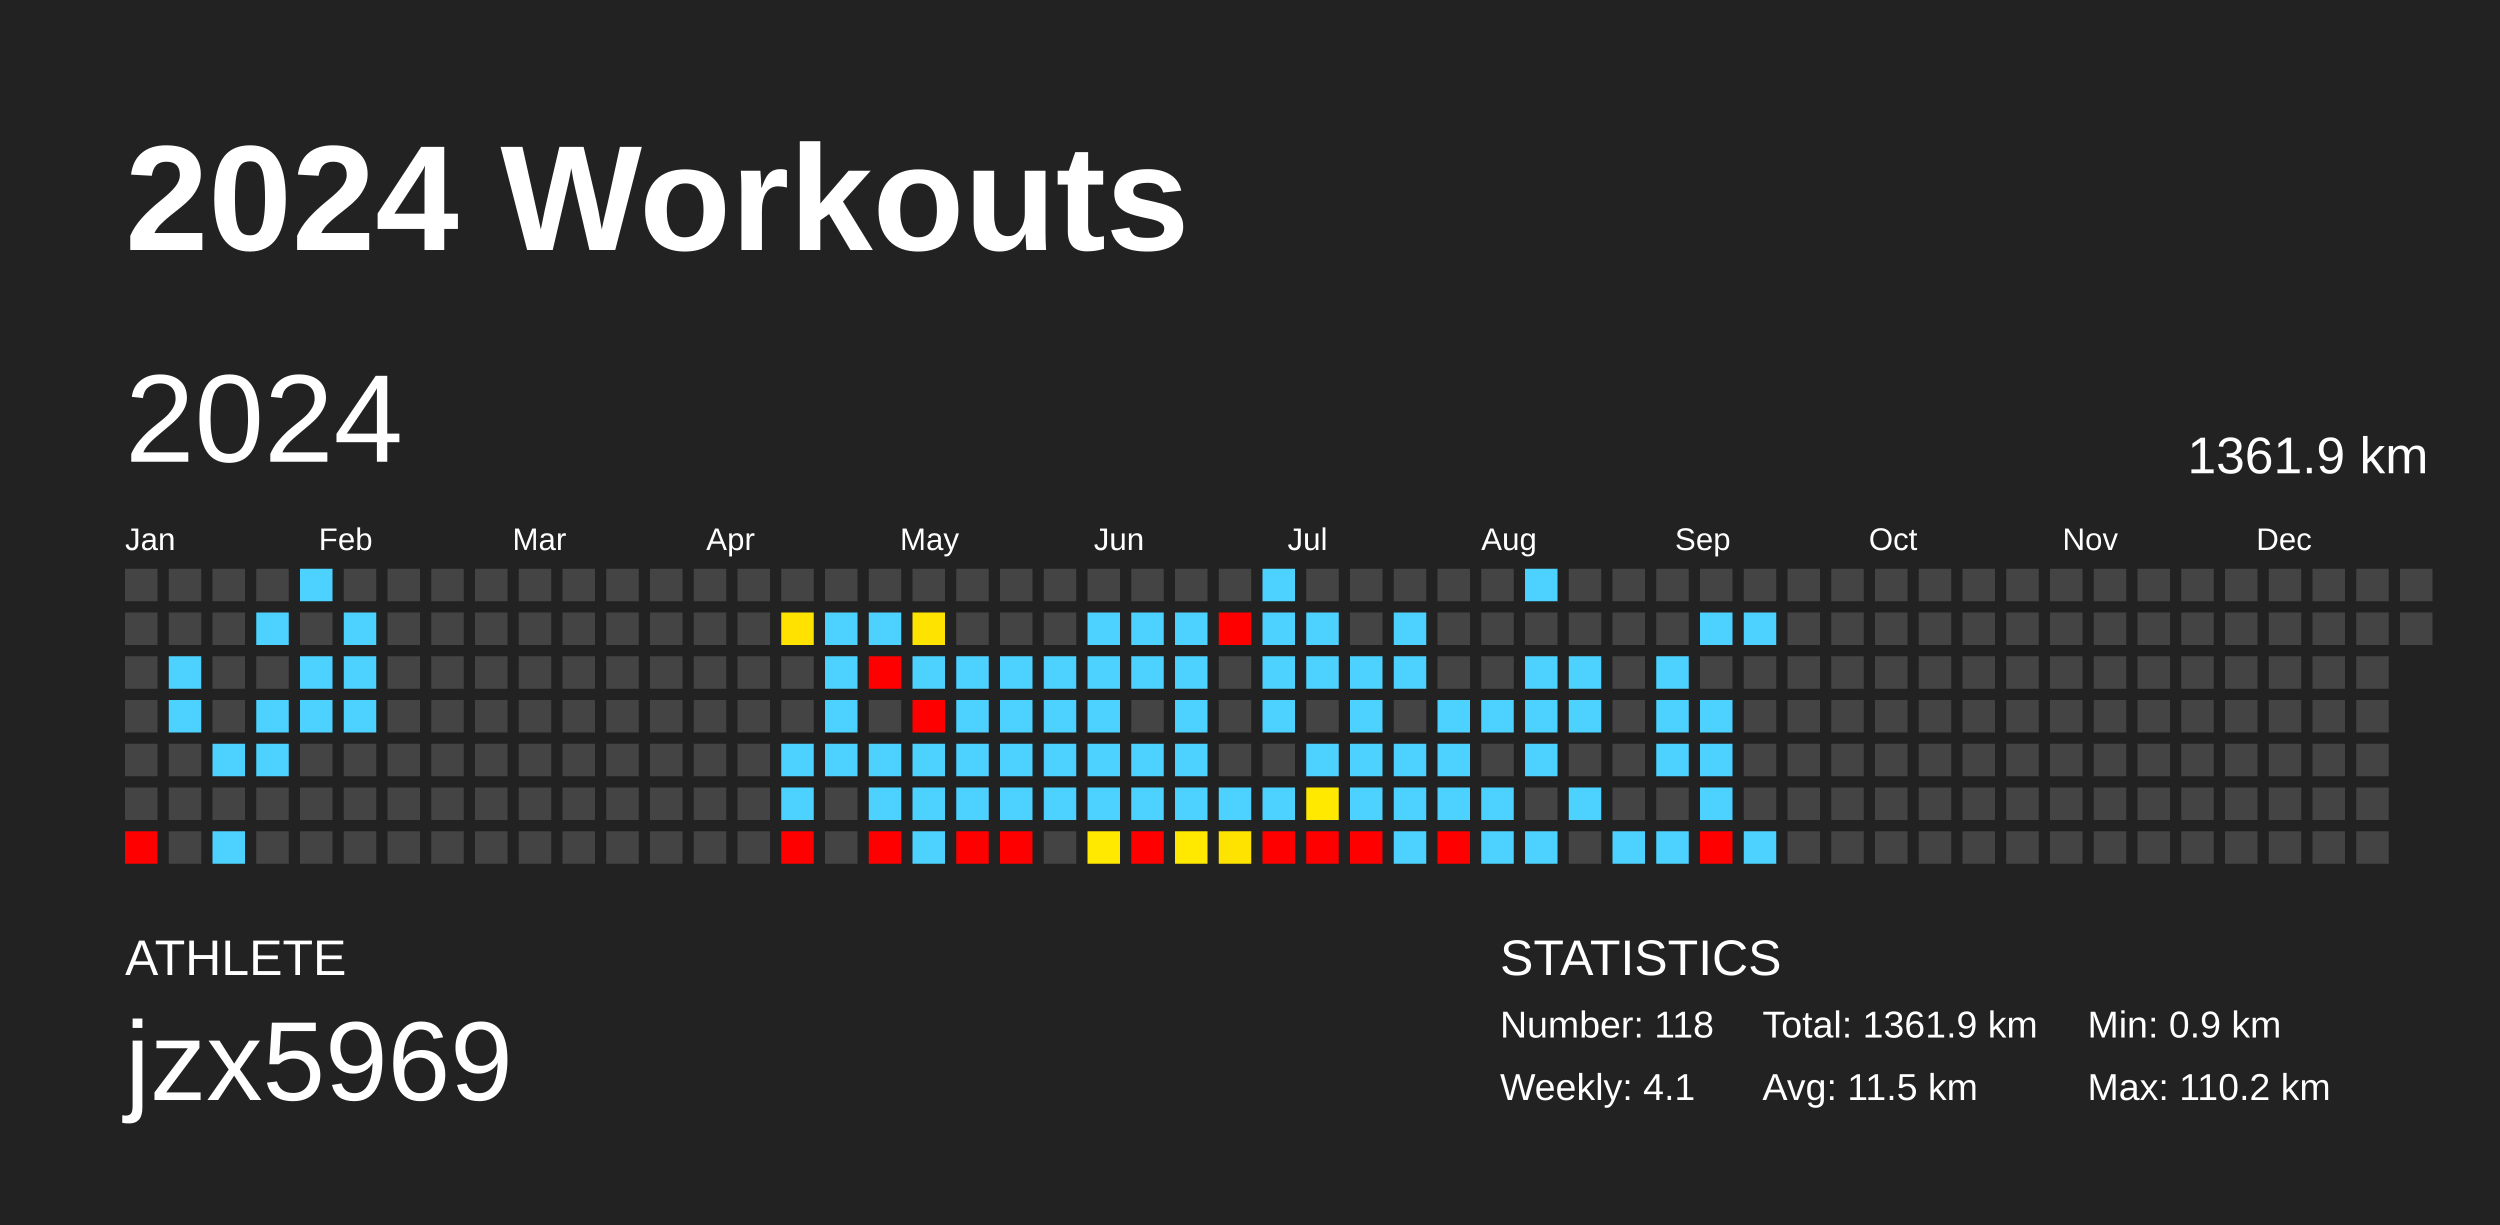
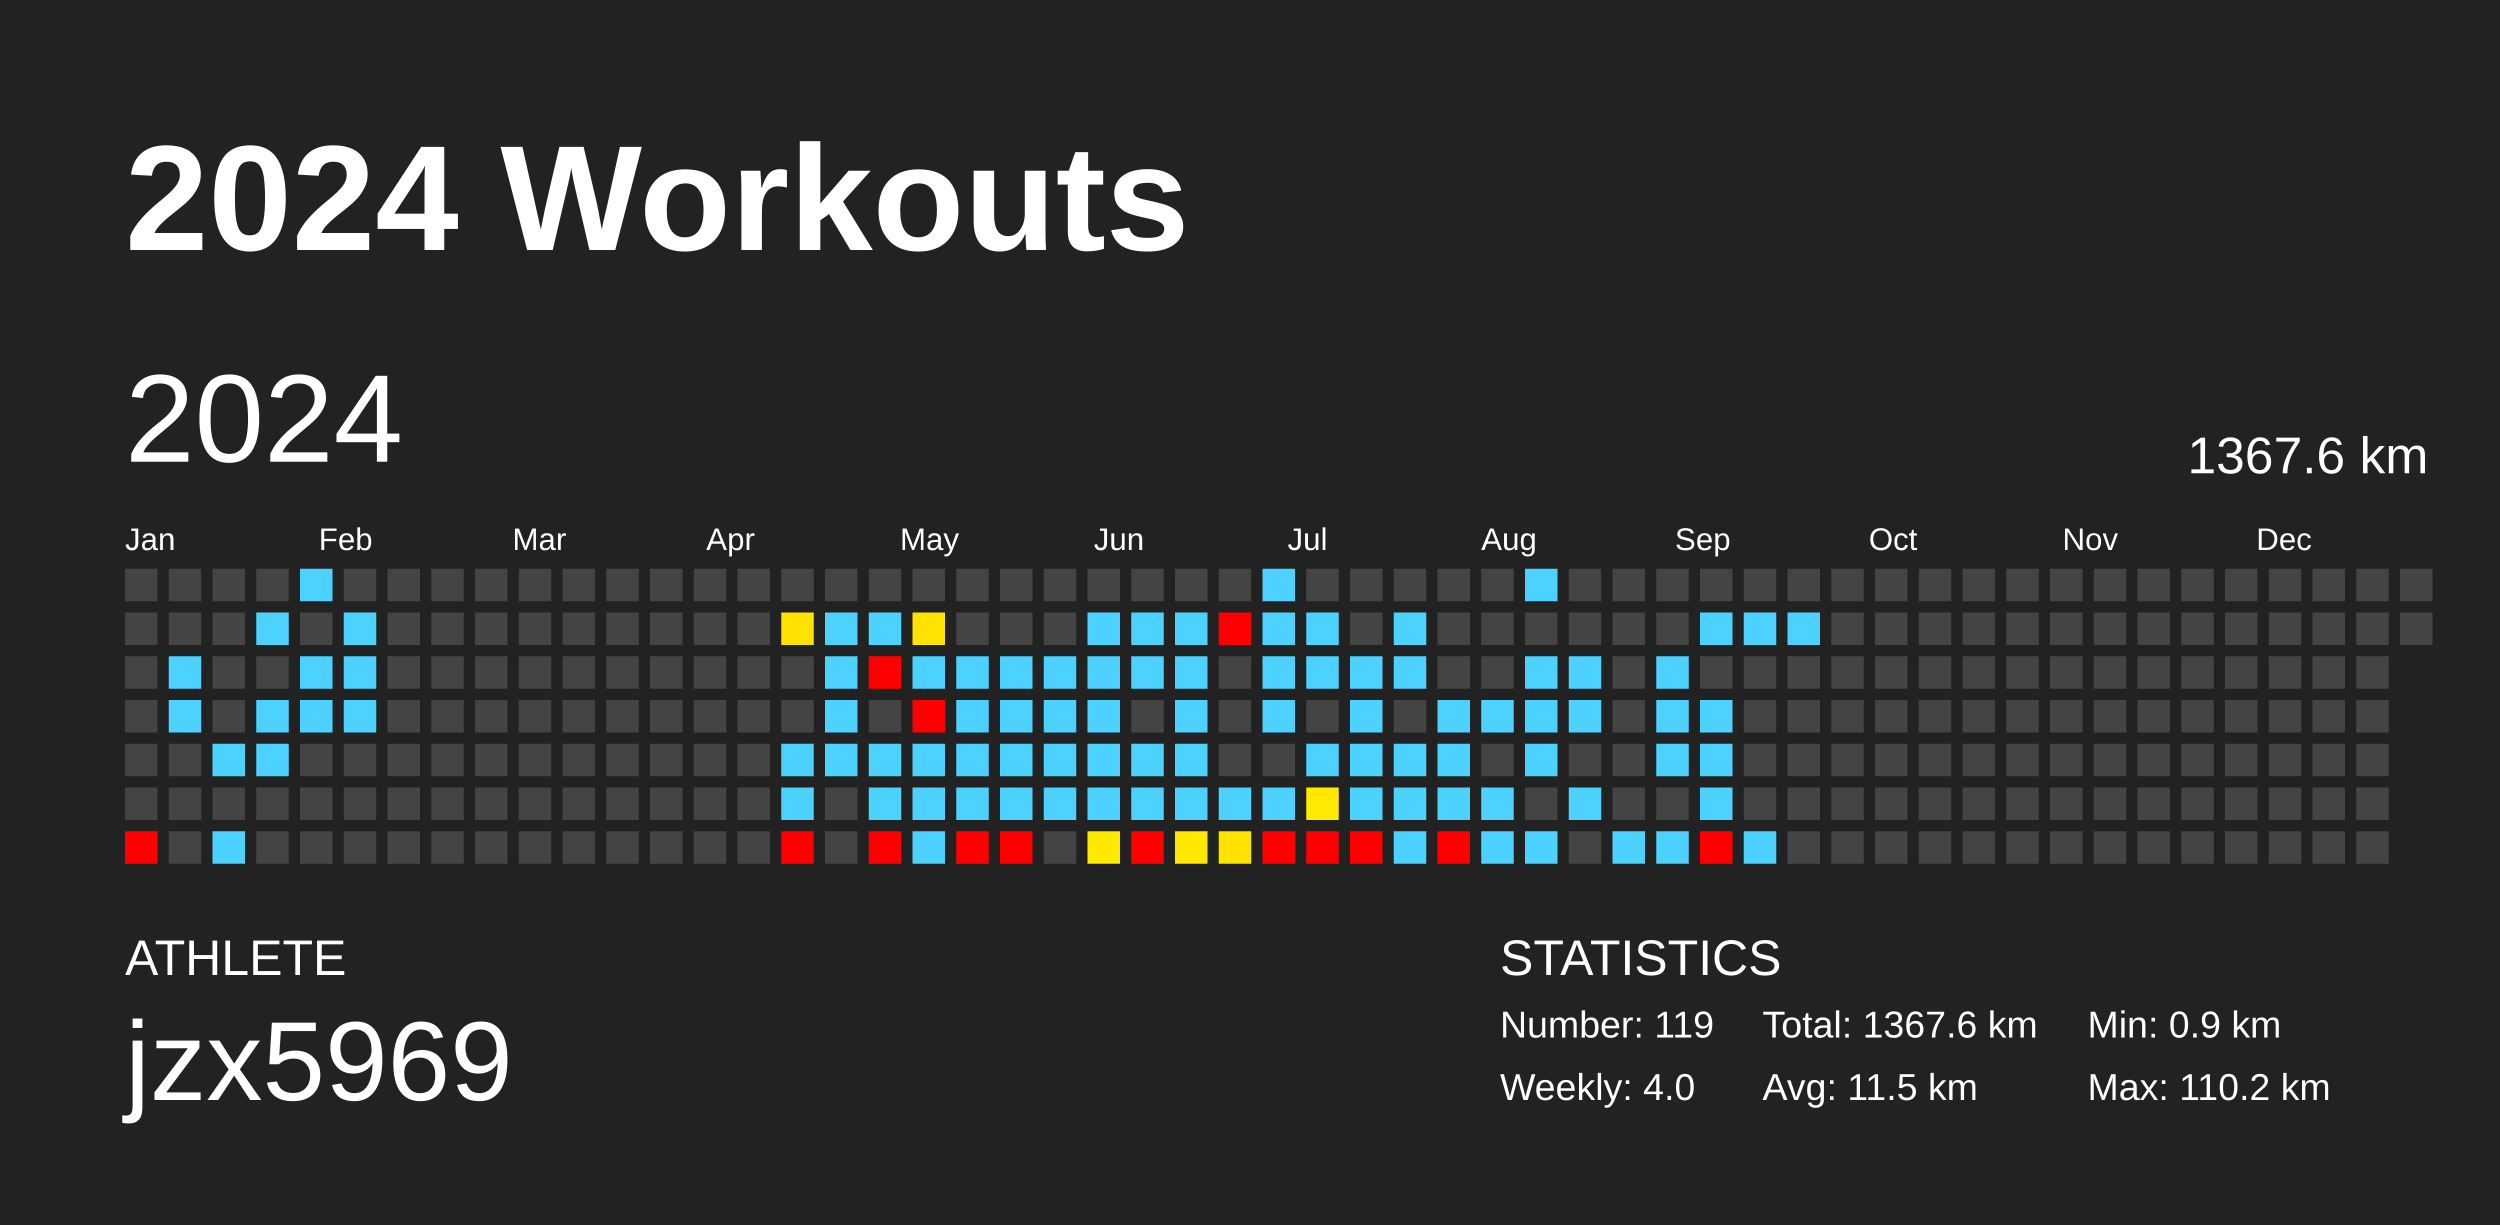
<svg xmlns="http://www.w3.org/2000/svg" baseProfile="full" height="98mm" version="1.1" viewBox="0,0,200,98" width="200mm">
  <defs />
  <rect fill="#222222" height="98" width="200" x="0" y="0" />
  <text fill="#FFFFFF" style="font-size:12px; font-family:Arial; font-weight:bold;" x="10" y="20">2024 Workouts</text>
  <text fill="#FFFFFF" style="font-size:4px; font-family:Arial" x="10" y="78">ATHLETE</text>
  <text fill="#FFFFFF" style="font-size:9px; font-family:Arial" x="10" y="88">jzx5969</text>
  <text fill="#FFFFFF" style="font-size:4px; font-family:Arial" x="120" y="78">STATISTICS</text>
-   <text fill="#FFFFFF" style="font-size:3px; font-family:Arial" x="120" y="83">Number: 118</text>
-   <text fill="#FFFFFF" style="font-size:3px; font-family:Arial" x="120" y="88">Weekly: 4.1</text>
-   <text fill="#FFFFFF" style="font-size:3px; font-family:Arial" x="141" y="83">Total: 1361.9 km</text>
+   <text fill="#FFFFFF" style="font-size:3px; font-family:Arial" x="120" y="83">Number: 119</text>
+   <text fill="#FFFFFF" style="font-size:3px; font-family:Arial" x="120" y="88">Weekly: 4.0</text>
+   <text fill="#FFFFFF" style="font-size:3px; font-family:Arial" x="141" y="83">Total: 1367.6 km</text>
  <text fill="#FFFFFF" style="font-size:3px; font-family:Arial" x="141" y="88">Avg: 11.5 km</text>
  <text fill="#FFFFFF" style="font-size:3px; font-family:Arial" x="167" y="83">Min: 0.9 km</text>
  <text fill="#FFFFFF" style="font-size:3px; font-family:Arial" x="167" y="88">Max: 110.2 km</text>
  <text dominant-baseline="hanging" fill="#FFFFFF" style="font-size:10.0px; font-family:Arial;" x="10" y="30">2024</text>
-   <text dominant-baseline="hanging" fill="#FFFFFF" style="font-size:4.125px; font-family:Arial;" x="175" y="35">1361.9 km</text>
+   <text dominant-baseline="hanging" fill="#FFFFFF" style="font-size:4.125px; font-family:Arial;" x="175" y="35">1367.6 km</text>
  <text fill="#FFFFFF" style="font-size:2.5px; font-family:Arial" x="10.0" y="44">Jan</text>
  <text fill="#FFFFFF" style="font-size:2.5px; font-family:Arial" x="25.5" y="44">Feb</text>
  <text fill="#FFFFFF" style="font-size:2.5px; font-family:Arial" x="41.0" y="44">Mar</text>
  <text fill="#FFFFFF" style="font-size:2.5px; font-family:Arial" x="56.5" y="44">Apr</text>
  <text fill="#FFFFFF" style="font-size:2.5px; font-family:Arial" x="72.0" y="44">May</text>
  <text fill="#FFFFFF" style="font-size:2.5px; font-family:Arial" x="87.5" y="44">Jun</text>
  <text fill="#FFFFFF" style="font-size:2.5px; font-family:Arial" x="103.0" y="44">Jul</text>
  <text fill="#FFFFFF" style="font-size:2.5px; font-family:Arial" x="118.5" y="44">Aug</text>
  <text fill="#FFFFFF" style="font-size:2.5px; font-family:Arial" x="134.0" y="44">Sep</text>
  <text fill="#FFFFFF" style="font-size:2.5px; font-family:Arial" x="149.5" y="44">Oct</text>
  <text fill="#FFFFFF" style="font-size:2.5px; font-family:Arial" x="165.0" y="44">Nov</text>
  <text fill="#FFFFFF" style="font-size:2.5px; font-family:Arial" x="180.5" y="44">Dec</text>
  <rect fill="#444444" height="2.6" width="2.6" x="10.0" y="45.5" />
  <rect fill="#444444" height="2.6" width="2.6" x="10.0" y="49.0" />
  <rect fill="#444444" height="2.6" width="2.6" x="10.0" y="52.5" />
  <rect fill="#444444" height="2.6" width="2.6" x="10.0" y="56.0" />
  <rect fill="#444444" height="2.6" width="2.6" x="10.0" y="59.5" />
  <rect fill="#444444" height="2.6" width="2.6" x="10.0" y="63.0" />
  <rect fill="red" height="2.6" width="2.6" x="10.0" y="66.5" />
  <rect fill="#444444" height="2.6" width="2.6" x="13.5" y="45.5" />
  <rect fill="#444444" height="2.6" width="2.6" x="13.5" y="49.0" />
  <rect fill="#4dd2ff" height="2.6" width="2.6" x="13.5" y="52.5" />
  <rect fill="#4dd2ff" height="2.6" width="2.6" x="13.5" y="56.0" />
  <rect fill="#444444" height="2.6" width="2.6" x="13.5" y="59.5" />
  <rect fill="#444444" height="2.6" width="2.6" x="13.5" y="63.0" />
  <rect fill="#444444" height="2.6" width="2.6" x="13.5" y="66.5" />
  <rect fill="#444444" height="2.6" width="2.6" x="17.0" y="45.5" />
  <rect fill="#444444" height="2.6" width="2.6" x="17.0" y="49.0" />
  <rect fill="#444444" height="2.6" width="2.6" x="17.0" y="52.5" />
  <rect fill="#444444" height="2.6" width="2.6" x="17.0" y="56.0" />
  <rect fill="#4dd2ff" height="2.6" width="2.6" x="17.0" y="59.5" />
  <rect fill="#444444" height="2.6" width="2.6" x="17.0" y="63.0" />
  <rect fill="#4dd2ff" height="2.6" width="2.6" x="17.0" y="66.5" />
  <rect fill="#444444" height="2.6" width="2.6" x="20.5" y="45.5" />
  <rect fill="#4dd2ff" height="2.6" width="2.6" x="20.5" y="49.0" />
  <rect fill="#444444" height="2.6" width="2.6" x="20.5" y="52.5" />
  <rect fill="#4dd2ff" height="2.6" width="2.6" x="20.5" y="56.0" />
  <rect fill="#4dd2ff" height="2.6" width="2.6" x="20.5" y="59.5" />
  <rect fill="#444444" height="2.6" width="2.6" x="20.5" y="63.0" />
  <rect fill="#444444" height="2.6" width="2.6" x="20.5" y="66.5" />
  <rect fill="#4dd2ff" height="2.6" width="2.6" x="24.0" y="45.5" />
  <rect fill="#444444" height="2.6" width="2.6" x="24.0" y="49.0" />
  <rect fill="#4dd2ff" height="2.6" width="2.6" x="24.0" y="52.5" />
  <rect fill="#4dd2ff" height="2.6" width="2.6" x="24.0" y="56.0" />
  <rect fill="#444444" height="2.6" width="2.6" x="24.0" y="59.5" />
  <rect fill="#444444" height="2.6" width="2.6" x="24.0" y="63.0" />
  <rect fill="#444444" height="2.6" width="2.6" x="24.0" y="66.5" />
  <rect fill="#444444" height="2.6" width="2.6" x="27.5" y="45.5" />
  <rect fill="#4dd2ff" height="2.6" width="2.6" x="27.5" y="49.0" />
  <rect fill="#4dd2ff" height="2.6" width="2.6" x="27.5" y="52.5" />
  <rect fill="#4dd2ff" height="2.6" width="2.6" x="27.5" y="56.0" />
  <rect fill="#444444" height="2.6" width="2.6" x="27.5" y="59.5" />
  <rect fill="#444444" height="2.6" width="2.6" x="27.5" y="63.0" />
  <rect fill="#444444" height="2.6" width="2.6" x="27.5" y="66.5" />
  <rect fill="#444444" height="2.6" width="2.6" x="31.0" y="45.5" />
  <rect fill="#444444" height="2.6" width="2.6" x="31.0" y="49.0" />
  <rect fill="#444444" height="2.6" width="2.6" x="31.0" y="52.5" />
  <rect fill="#444444" height="2.6" width="2.6" x="31.0" y="56.0" />
  <rect fill="#444444" height="2.6" width="2.6" x="31.0" y="59.5" />
  <rect fill="#444444" height="2.6" width="2.6" x="31.0" y="63.0" />
  <rect fill="#444444" height="2.6" width="2.6" x="31.0" y="66.5" />
  <rect fill="#444444" height="2.6" width="2.6" x="34.5" y="45.5" />
  <rect fill="#444444" height="2.6" width="2.6" x="34.5" y="49.0" />
  <rect fill="#444444" height="2.6" width="2.6" x="34.5" y="52.5" />
  <rect fill="#444444" height="2.6" width="2.6" x="34.5" y="56.0" />
  <rect fill="#444444" height="2.6" width="2.6" x="34.5" y="59.5" />
  <rect fill="#444444" height="2.6" width="2.6" x="34.5" y="63.0" />
  <rect fill="#444444" height="2.6" width="2.6" x="34.5" y="66.5" />
  <rect fill="#444444" height="2.6" width="2.6" x="38.0" y="45.5" />
  <rect fill="#444444" height="2.6" width="2.6" x="38.0" y="49.0" />
  <rect fill="#444444" height="2.6" width="2.6" x="38.0" y="52.5" />
  <rect fill="#444444" height="2.6" width="2.6" x="38.0" y="56.0" />
  <rect fill="#444444" height="2.6" width="2.6" x="38.0" y="59.5" />
  <rect fill="#444444" height="2.6" width="2.6" x="38.0" y="63.0" />
  <rect fill="#444444" height="2.6" width="2.6" x="38.0" y="66.5" />
  <rect fill="#444444" height="2.6" width="2.6" x="41.5" y="45.5" />
  <rect fill="#444444" height="2.6" width="2.6" x="41.5" y="49.0" />
  <rect fill="#444444" height="2.6" width="2.6" x="41.5" y="52.5" />
  <rect fill="#444444" height="2.6" width="2.6" x="41.5" y="56.0" />
  <rect fill="#444444" height="2.6" width="2.6" x="41.5" y="59.5" />
  <rect fill="#444444" height="2.6" width="2.6" x="41.5" y="63.0" />
  <rect fill="#444444" height="2.6" width="2.6" x="41.5" y="66.5" />
  <rect fill="#444444" height="2.6" width="2.6" x="45.0" y="45.5" />
  <rect fill="#444444" height="2.6" width="2.6" x="45.0" y="49.0" />
  <rect fill="#444444" height="2.6" width="2.6" x="45.0" y="52.5" />
  <rect fill="#444444" height="2.6" width="2.6" x="45.0" y="56.0" />
  <rect fill="#444444" height="2.6" width="2.6" x="45.0" y="59.5" />
  <rect fill="#444444" height="2.6" width="2.6" x="45.0" y="63.0" />
  <rect fill="#444444" height="2.6" width="2.6" x="45.0" y="66.5" />
  <rect fill="#444444" height="2.6" width="2.6" x="48.5" y="45.5" />
  <rect fill="#444444" height="2.6" width="2.6" x="48.5" y="49.0" />
  <rect fill="#444444" height="2.6" width="2.6" x="48.5" y="52.5" />
  <rect fill="#444444" height="2.6" width="2.6" x="48.5" y="56.0" />
  <rect fill="#444444" height="2.6" width="2.6" x="48.5" y="59.5" />
  <rect fill="#444444" height="2.6" width="2.6" x="48.5" y="63.0" />
  <rect fill="#444444" height="2.6" width="2.6" x="48.5" y="66.5" />
  <rect fill="#444444" height="2.6" width="2.6" x="52.0" y="45.5" />
  <rect fill="#444444" height="2.6" width="2.6" x="52.0" y="49.0" />
  <rect fill="#444444" height="2.6" width="2.6" x="52.0" y="52.5" />
  <rect fill="#444444" height="2.6" width="2.6" x="52.0" y="56.0" />
  <rect fill="#444444" height="2.6" width="2.6" x="52.0" y="59.5" />
  <rect fill="#444444" height="2.6" width="2.6" x="52.0" y="63.0" />
  <rect fill="#444444" height="2.6" width="2.6" x="52.0" y="66.5" />
  <rect fill="#444444" height="2.6" width="2.6" x="55.5" y="45.5" />
  <rect fill="#444444" height="2.6" width="2.6" x="55.5" y="49.0" />
  <rect fill="#444444" height="2.6" width="2.6" x="55.5" y="52.5" />
  <rect fill="#444444" height="2.6" width="2.6" x="55.5" y="56.0" />
  <rect fill="#444444" height="2.6" width="2.6" x="55.5" y="59.5" />
  <rect fill="#444444" height="2.6" width="2.6" x="55.5" y="63.0" />
  <rect fill="#444444" height="2.6" width="2.6" x="55.5" y="66.5" />
  <rect fill="#444444" height="2.6" width="2.6" x="59.0" y="45.5" />
  <rect fill="#444444" height="2.6" width="2.6" x="59.0" y="49.0" />
  <rect fill="#444444" height="2.6" width="2.6" x="59.0" y="52.5" />
  <rect fill="#444444" height="2.6" width="2.6" x="59.0" y="56.0" />
  <rect fill="#444444" height="2.6" width="2.6" x="59.0" y="59.5" />
  <rect fill="#444444" height="2.6" width="2.6" x="59.0" y="63.0" />
  <rect fill="#444444" height="2.6" width="2.6" x="59.0" y="66.5" />
  <rect fill="#444444" height="2.6" width="2.6" x="62.5" y="45.5" />
  <rect fill="#ffe200" height="2.6" width="2.6" x="62.5" y="49.0" />
  <rect fill="#444444" height="2.6" width="2.6" x="62.5" y="52.5" />
  <rect fill="#444444" height="2.6" width="2.6" x="62.5" y="56.0" />
  <rect fill="#4dd2ff" height="2.6" width="2.6" x="62.5" y="59.5" />
  <rect fill="#4dd2ff" height="2.6" width="2.6" x="62.5" y="63.0" />
  <rect fill="red" height="2.6" width="2.6" x="62.5" y="66.5" />
  <rect fill="#444444" height="2.6" width="2.6" x="66.0" y="45.5" />
  <rect fill="#4dd2ff" height="2.6" width="2.6" x="66.0" y="49.0" />
  <rect fill="#4dd2ff" height="2.6" width="2.6" x="66.0" y="52.5" />
  <rect fill="#4dd2ff" height="2.6" width="2.6" x="66.0" y="56.0" />
  <rect fill="#4dd2ff" height="2.6" width="2.6" x="66.0" y="59.5" />
  <rect fill="#444444" height="2.6" width="2.6" x="66.0" y="63.0" />
  <rect fill="#444444" height="2.6" width="2.6" x="66.0" y="66.5" />
  <rect fill="#444444" height="2.6" width="2.6" x="69.5" y="45.5" />
  <rect fill="#4dd2ff" height="2.6" width="2.6" x="69.5" y="49.0" />
  <rect fill="red" height="2.6" width="2.6" x="69.5" y="52.5" />
  <rect fill="#444444" height="2.6" width="2.6" x="69.5" y="56.0" />
  <rect fill="#4dd2ff" height="2.6" width="2.6" x="69.5" y="59.5" />
  <rect fill="#4dd2ff" height="2.6" width="2.6" x="69.5" y="63.0" />
  <rect fill="red" height="2.6" width="2.6" x="69.5" y="66.5" />
  <rect fill="#444444" height="2.6" width="2.6" x="73.0" y="45.5" />
  <rect fill="#ffe300" height="2.6" width="2.6" x="73.0" y="49.0" />
  <rect fill="#4dd2ff" height="2.6" width="2.6" x="73.0" y="52.5" />
  <rect fill="red" height="2.6" width="2.6" x="73.0" y="56.0" />
  <rect fill="#4dd2ff" height="2.6" width="2.6" x="73.0" y="59.5" />
  <rect fill="#4dd2ff" height="2.6" width="2.6" x="73.0" y="63.0" />
  <rect fill="#4dd2ff" height="2.6" width="2.6" x="73.0" y="66.5" />
  <rect fill="#444444" height="2.6" width="2.6" x="76.5" y="45.5" />
  <rect fill="#444444" height="2.6" width="2.6" x="76.5" y="49.0" />
  <rect fill="#4dd2ff" height="2.6" width="2.6" x="76.5" y="52.5" />
  <rect fill="#4dd2ff" height="2.6" width="2.6" x="76.5" y="56.0" />
  <rect fill="#4dd2ff" height="2.6" width="2.6" x="76.5" y="59.5" />
  <rect fill="#4dd2ff" height="2.6" width="2.6" x="76.5" y="63.0" />
  <rect fill="red" height="2.6" width="2.6" x="76.5" y="66.5" />
  <rect fill="#444444" height="2.6" width="2.6" x="80.0" y="45.5" />
  <rect fill="#444444" height="2.6" width="2.6" x="80.0" y="49.0" />
  <rect fill="#4dd2ff" height="2.6" width="2.6" x="80.0" y="52.5" />
  <rect fill="#4dd2ff" height="2.6" width="2.6" x="80.0" y="56.0" />
  <rect fill="#4dd2ff" height="2.6" width="2.6" x="80.0" y="59.5" />
  <rect fill="#4dd2ff" height="2.6" width="2.6" x="80.0" y="63.0" />
  <rect fill="red" height="2.6" width="2.6" x="80.0" y="66.5" />
  <rect fill="#444444" height="2.6" width="2.6" x="83.5" y="45.5" />
  <rect fill="#444444" height="2.6" width="2.6" x="83.5" y="49.0" />
  <rect fill="#4dd2ff" height="2.6" width="2.6" x="83.5" y="52.5" />
  <rect fill="#4dd2ff" height="2.6" width="2.6" x="83.5" y="56.0" />
  <rect fill="#4dd2ff" height="2.6" width="2.6" x="83.5" y="59.5" />
  <rect fill="#4dd2ff" height="2.6" width="2.6" x="83.5" y="63.0" />
  <rect fill="#444444" height="2.6" width="2.6" x="83.5" y="66.5" />
  <rect fill="#444444" height="2.6" width="2.6" x="87.0" y="45.5" />
  <rect fill="#4dd2ff" height="2.6" width="2.6" x="87.0" y="49.0" />
  <rect fill="#4dd2ff" height="2.6" width="2.6" x="87.0" y="52.5" />
  <rect fill="#4dd2ff" height="2.6" width="2.6" x="87.0" y="56.0" />
  <rect fill="#4dd2ff" height="2.6" width="2.6" x="87.0" y="59.5" />
  <rect fill="#4dd2ff" height="2.6" width="2.6" x="87.0" y="63.0" />
  <rect fill="#ffe900" height="2.6" width="2.6" x="87.0" y="66.5" />
  <rect fill="#444444" height="2.6" width="2.6" x="90.5" y="45.5" />
  <rect fill="#4dd2ff" height="2.6" width="2.6" x="90.5" y="49.0" />
  <rect fill="#4dd2ff" height="2.6" width="2.6" x="90.5" y="52.5" />
  <rect fill="#444444" height="2.6" width="2.6" x="90.5" y="56.0" />
  <rect fill="#4dd2ff" height="2.6" width="2.6" x="90.5" y="59.5" />
  <rect fill="#4dd2ff" height="2.6" width="2.6" x="90.5" y="63.0" />
  <rect fill="red" height="2.6" width="2.6" x="90.5" y="66.5" />
  <rect fill="#444444" height="2.6" width="2.6" x="94.0" y="45.5" />
  <rect fill="#4dd2ff" height="2.6" width="2.6" x="94.0" y="49.0" />
  <rect fill="#4dd2ff" height="2.6" width="2.6" x="94.0" y="52.5" />
  <rect fill="#4dd2ff" height="2.6" width="2.6" x="94.0" y="56.0" />
  <rect fill="#4dd2ff" height="2.6" width="2.6" x="94.0" y="59.5" />
  <rect fill="#4dd2ff" height="2.6" width="2.6" x="94.0" y="63.0" />
  <rect fill="#ffe900" height="2.6" width="2.6" x="94.0" y="66.5" />
  <rect fill="#444444" height="2.6" width="2.6" x="97.5" y="45.5" />
  <rect fill="red" height="2.6" width="2.6" x="97.5" y="49.0" />
  <rect fill="#444444" height="2.6" width="2.6" x="97.5" y="52.5" />
  <rect fill="#444444" height="2.6" width="2.6" x="97.5" y="56.0" />
  <rect fill="#444444" height="2.6" width="2.6" x="97.5" y="59.5" />
  <rect fill="#4dd2ff" height="2.6" width="2.6" x="97.5" y="63.0" />
  <rect fill="#ffe300" height="2.6" width="2.6" x="97.5" y="66.5" />
  <rect fill="#4dd2ff" height="2.6" width="2.6" x="101.0" y="45.5" />
  <rect fill="#4dd2ff" height="2.6" width="2.6" x="101.0" y="49.0" />
  <rect fill="#4dd2ff" height="2.6" width="2.6" x="101.0" y="52.5" />
  <rect fill="#4dd2ff" height="2.6" width="2.6" x="101.0" y="56.0" />
  <rect fill="#444444" height="2.6" width="2.6" x="101.0" y="59.5" />
  <rect fill="#4dd2ff" height="2.6" width="2.6" x="101.0" y="63.0" />
  <rect fill="red" height="2.6" width="2.6" x="101.0" y="66.5" />
  <rect fill="#444444" height="2.6" width="2.6" x="104.5" y="45.5" />
  <rect fill="#4dd2ff" height="2.6" width="2.6" x="104.5" y="49.0" />
  <rect fill="#4dd2ff" height="2.6" width="2.6" x="104.5" y="52.5" />
  <rect fill="#444444" height="2.6" width="2.6" x="104.5" y="56.0" />
  <rect fill="#4dd2ff" height="2.6" width="2.6" x="104.5" y="59.5" />
  <rect fill="#ffe900" height="2.6" width="2.6" x="104.5" y="63.0" />
  <rect fill="red" height="2.6" width="2.6" x="104.5" y="66.5" />
  <rect fill="#444444" height="2.6" width="2.6" x="108.0" y="45.5" />
  <rect fill="#444444" height="2.6" width="2.6" x="108.0" y="49.0" />
  <rect fill="#4dd2ff" height="2.6" width="2.6" x="108.0" y="52.5" />
  <rect fill="#4dd2ff" height="2.6" width="2.6" x="108.0" y="56.0" />
  <rect fill="#4dd2ff" height="2.6" width="2.6" x="108.0" y="59.5" />
  <rect fill="#4dd2ff" height="2.6" width="2.6" x="108.0" y="63.0" />
  <rect fill="red" height="2.6" width="2.6" x="108.0" y="66.5" />
  <rect fill="#444444" height="2.6" width="2.6" x="111.5" y="45.5" />
  <rect fill="#4dd2ff" height="2.6" width="2.6" x="111.5" y="49.0" />
  <rect fill="#4dd2ff" height="2.6" width="2.6" x="111.5" y="52.5" />
  <rect fill="#444444" height="2.6" width="2.6" x="111.5" y="56.0" />
  <rect fill="#4dd2ff" height="2.6" width="2.6" x="111.5" y="59.5" />
  <rect fill="#4dd2ff" height="2.6" width="2.6" x="111.5" y="63.0" />
  <rect fill="#4dd2ff" height="2.6" width="2.6" x="111.5" y="66.5" />
  <rect fill="#444444" height="2.6" width="2.6" x="115.0" y="45.5" />
  <rect fill="#444444" height="2.6" width="2.6" x="115.0" y="49.0" />
  <rect fill="#444444" height="2.6" width="2.6" x="115.0" y="52.5" />
  <rect fill="#4dd2ff" height="2.6" width="2.6" x="115.0" y="56.0" />
  <rect fill="#4dd2ff" height="2.6" width="2.6" x="115.0" y="59.5" />
  <rect fill="#4dd2ff" height="2.6" width="2.6" x="115.0" y="63.0" />
  <rect fill="red" height="2.6" width="2.6" x="115.0" y="66.5" />
  <rect fill="#444444" height="2.6" width="2.6" x="118.5" y="45.5" />
  <rect fill="#444444" height="2.6" width="2.6" x="118.5" y="49.0" />
  <rect fill="#444444" height="2.6" width="2.6" x="118.5" y="52.5" />
  <rect fill="#4dd2ff" height="2.6" width="2.6" x="118.5" y="56.0" />
  <rect fill="#444444" height="2.6" width="2.6" x="118.5" y="59.5" />
  <rect fill="#4dd2ff" height="2.6" width="2.6" x="118.5" y="63.0" />
  <rect fill="#4dd2ff" height="2.6" width="2.6" x="118.5" y="66.5" />
  <rect fill="#4dd2ff" height="2.6" width="2.6" x="122.0" y="45.5" />
  <rect fill="#444444" height="2.6" width="2.6" x="122.0" y="49.0" />
  <rect fill="#4dd2ff" height="2.6" width="2.6" x="122.0" y="52.5" />
  <rect fill="#4dd2ff" height="2.6" width="2.6" x="122.0" y="56.0" />
  <rect fill="#4dd2ff" height="2.6" width="2.6" x="122.0" y="59.5" />
  <rect fill="#444444" height="2.6" width="2.6" x="122.0" y="63.0" />
  <rect fill="#4dd2ff" height="2.6" width="2.6" x="122.0" y="66.5" />
  <rect fill="#444444" height="2.6" width="2.6" x="125.5" y="45.5" />
  <rect fill="#444444" height="2.6" width="2.6" x="125.5" y="49.0" />
  <rect fill="#4dd2ff" height="2.6" width="2.6" x="125.5" y="52.5" />
  <rect fill="#4dd2ff" height="2.6" width="2.6" x="125.5" y="56.0" />
  <rect fill="#444444" height="2.6" width="2.6" x="125.5" y="59.5" />
  <rect fill="#4dd2ff" height="2.6" width="2.6" x="125.5" y="63.0" />
  <rect fill="#444444" height="2.6" width="2.6" x="125.5" y="66.5" />
  <rect fill="#444444" height="2.6" width="2.6" x="129.0" y="45.5" />
  <rect fill="#444444" height="2.6" width="2.6" x="129.0" y="49.0" />
  <rect fill="#444444" height="2.6" width="2.6" x="129.0" y="52.5" />
  <rect fill="#444444" height="2.6" width="2.6" x="129.0" y="56.0" />
  <rect fill="#444444" height="2.6" width="2.6" x="129.0" y="59.5" />
  <rect fill="#444444" height="2.6" width="2.6" x="129.0" y="63.0" />
  <rect fill="#4dd2ff" height="2.6" width="2.6" x="129.0" y="66.5" />
  <rect fill="#444444" height="2.6" width="2.6" x="132.5" y="45.5" />
  <rect fill="#444444" height="2.6" width="2.6" x="132.5" y="49.0" />
  <rect fill="#4dd2ff" height="2.6" width="2.6" x="132.5" y="52.5" />
  <rect fill="#4dd2ff" height="2.6" width="2.6" x="132.5" y="56.0" />
  <rect fill="#4dd2ff" height="2.6" width="2.6" x="132.5" y="59.5" />
  <rect fill="#444444" height="2.6" width="2.6" x="132.5" y="63.0" />
  <rect fill="#4dd2ff" height="2.6" width="2.6" x="132.5" y="66.5" />
  <rect fill="#444444" height="2.6" width="2.6" x="136.0" y="45.5" />
  <rect fill="#4dd2ff" height="2.6" width="2.6" x="136.0" y="49.0" />
  <rect fill="#444444" height="2.6" width="2.6" x="136.0" y="52.5" />
  <rect fill="#4dd2ff" height="2.6" width="2.6" x="136.0" y="56.0" />
  <rect fill="#4dd2ff" height="2.6" width="2.6" x="136.0" y="59.5" />
  <rect fill="#4dd2ff" height="2.6" width="2.6" x="136.0" y="63.0" />
  <rect fill="red" height="2.6" width="2.6" x="136.0" y="66.5" />
  <rect fill="#444444" height="2.6" width="2.6" x="139.5" y="45.5" />
  <rect fill="#4dd2ff" height="2.6" width="2.6" x="139.5" y="49.0" />
  <rect fill="#444444" height="2.6" width="2.6" x="139.5" y="52.5" />
  <rect fill="#444444" height="2.6" width="2.6" x="139.5" y="56.0" />
  <rect fill="#444444" height="2.6" width="2.6" x="139.5" y="59.5" />
  <rect fill="#444444" height="2.6" width="2.6" x="139.5" y="63.0" />
  <rect fill="#4dd2ff" height="2.6" width="2.6" x="139.5" y="66.5" />
  <rect fill="#444444" height="2.6" width="2.6" x="143.0" y="45.5" />
-   <rect fill="#444444" height="2.6" width="2.6" x="143.0" y="49.0" />
+   <rect fill="#4dd2ff" height="2.6" width="2.6" x="143.0" y="49.0" />
  <rect fill="#444444" height="2.6" width="2.6" x="143.0" y="52.5" />
  <rect fill="#444444" height="2.6" width="2.6" x="143.0" y="56.0" />
  <rect fill="#444444" height="2.6" width="2.6" x="143.0" y="59.5" />
  <rect fill="#444444" height="2.6" width="2.6" x="143.0" y="63.0" />
  <rect fill="#444444" height="2.6" width="2.6" x="143.0" y="66.5" />
  <rect fill="#444444" height="2.6" width="2.6" x="146.5" y="45.5" />
  <rect fill="#444444" height="2.6" width="2.6" x="146.5" y="49.0" />
  <rect fill="#444444" height="2.6" width="2.6" x="146.5" y="52.5" />
  <rect fill="#444444" height="2.6" width="2.6" x="146.5" y="56.0" />
  <rect fill="#444444" height="2.6" width="2.6" x="146.5" y="59.5" />
  <rect fill="#444444" height="2.6" width="2.6" x="146.5" y="63.0" />
  <rect fill="#444444" height="2.6" width="2.6" x="146.5" y="66.5" />
  <rect fill="#444444" height="2.6" width="2.6" x="150.0" y="45.5" />
  <rect fill="#444444" height="2.6" width="2.6" x="150.0" y="49.0" />
  <rect fill="#444444" height="2.6" width="2.6" x="150.0" y="52.5" />
  <rect fill="#444444" height="2.6" width="2.6" x="150.0" y="56.0" />
  <rect fill="#444444" height="2.6" width="2.6" x="150.0" y="59.5" />
  <rect fill="#444444" height="2.6" width="2.6" x="150.0" y="63.0" />
  <rect fill="#444444" height="2.6" width="2.6" x="150.0" y="66.5" />
  <rect fill="#444444" height="2.6" width="2.6" x="153.5" y="45.5" />
  <rect fill="#444444" height="2.6" width="2.6" x="153.5" y="49.0" />
  <rect fill="#444444" height="2.6" width="2.6" x="153.5" y="52.5" />
  <rect fill="#444444" height="2.6" width="2.6" x="153.5" y="56.0" />
  <rect fill="#444444" height="2.6" width="2.6" x="153.5" y="59.5" />
  <rect fill="#444444" height="2.6" width="2.6" x="153.5" y="63.0" />
  <rect fill="#444444" height="2.6" width="2.6" x="153.5" y="66.5" />
  <rect fill="#444444" height="2.6" width="2.6" x="157.0" y="45.5" />
  <rect fill="#444444" height="2.6" width="2.6" x="157.0" y="49.0" />
  <rect fill="#444444" height="2.6" width="2.6" x="157.0" y="52.5" />
  <rect fill="#444444" height="2.6" width="2.6" x="157.0" y="56.0" />
  <rect fill="#444444" height="2.6" width="2.6" x="157.0" y="59.5" />
  <rect fill="#444444" height="2.6" width="2.6" x="157.0" y="63.0" />
  <rect fill="#444444" height="2.6" width="2.6" x="157.0" y="66.5" />
  <rect fill="#444444" height="2.6" width="2.6" x="160.5" y="45.5" />
  <rect fill="#444444" height="2.6" width="2.6" x="160.5" y="49.0" />
  <rect fill="#444444" height="2.6" width="2.6" x="160.5" y="52.5" />
  <rect fill="#444444" height="2.6" width="2.6" x="160.5" y="56.0" />
  <rect fill="#444444" height="2.6" width="2.6" x="160.5" y="59.5" />
  <rect fill="#444444" height="2.6" width="2.6" x="160.5" y="63.0" />
  <rect fill="#444444" height="2.6" width="2.6" x="160.5" y="66.5" />
  <rect fill="#444444" height="2.6" width="2.6" x="164.0" y="45.5" />
  <rect fill="#444444" height="2.6" width="2.6" x="164.0" y="49.0" />
  <rect fill="#444444" height="2.6" width="2.6" x="164.0" y="52.5" />
  <rect fill="#444444" height="2.6" width="2.6" x="164.0" y="56.0" />
  <rect fill="#444444" height="2.6" width="2.6" x="164.0" y="59.5" />
  <rect fill="#444444" height="2.6" width="2.6" x="164.0" y="63.0" />
  <rect fill="#444444" height="2.6" width="2.6" x="164.0" y="66.5" />
  <rect fill="#444444" height="2.6" width="2.6" x="167.5" y="45.5" />
  <rect fill="#444444" height="2.6" width="2.6" x="167.5" y="49.0" />
  <rect fill="#444444" height="2.6" width="2.6" x="167.5" y="52.5" />
  <rect fill="#444444" height="2.6" width="2.6" x="167.5" y="56.0" />
  <rect fill="#444444" height="2.6" width="2.6" x="167.5" y="59.5" />
  <rect fill="#444444" height="2.6" width="2.6" x="167.5" y="63.0" />
  <rect fill="#444444" height="2.6" width="2.6" x="167.5" y="66.5" />
  <rect fill="#444444" height="2.6" width="2.6" x="171.0" y="45.5" />
  <rect fill="#444444" height="2.6" width="2.6" x="171.0" y="49.0" />
  <rect fill="#444444" height="2.6" width="2.6" x="171.0" y="52.5" />
  <rect fill="#444444" height="2.6" width="2.6" x="171.0" y="56.0" />
  <rect fill="#444444" height="2.6" width="2.6" x="171.0" y="59.5" />
  <rect fill="#444444" height="2.6" width="2.6" x="171.0" y="63.0" />
  <rect fill="#444444" height="2.6" width="2.6" x="171.0" y="66.5" />
  <rect fill="#444444" height="2.6" width="2.6" x="174.5" y="45.5" />
  <rect fill="#444444" height="2.6" width="2.6" x="174.5" y="49.0" />
  <rect fill="#444444" height="2.6" width="2.6" x="174.5" y="52.5" />
  <rect fill="#444444" height="2.6" width="2.6" x="174.5" y="56.0" />
  <rect fill="#444444" height="2.6" width="2.6" x="174.5" y="59.5" />
  <rect fill="#444444" height="2.6" width="2.6" x="174.5" y="63.0" />
  <rect fill="#444444" height="2.6" width="2.6" x="174.5" y="66.5" />
  <rect fill="#444444" height="2.6" width="2.6" x="178.0" y="45.5" />
  <rect fill="#444444" height="2.6" width="2.6" x="178.0" y="49.0" />
  <rect fill="#444444" height="2.6" width="2.6" x="178.0" y="52.5" />
  <rect fill="#444444" height="2.6" width="2.6" x="178.0" y="56.0" />
  <rect fill="#444444" height="2.6" width="2.6" x="178.0" y="59.5" />
  <rect fill="#444444" height="2.6" width="2.6" x="178.0" y="63.0" />
  <rect fill="#444444" height="2.6" width="2.6" x="178.0" y="66.5" />
  <rect fill="#444444" height="2.6" width="2.6" x="181.5" y="45.5" />
  <rect fill="#444444" height="2.6" width="2.6" x="181.5" y="49.0" />
  <rect fill="#444444" height="2.6" width="2.6" x="181.5" y="52.5" />
  <rect fill="#444444" height="2.6" width="2.6" x="181.5" y="56.0" />
  <rect fill="#444444" height="2.6" width="2.6" x="181.5" y="59.5" />
  <rect fill="#444444" height="2.6" width="2.6" x="181.5" y="63.0" />
  <rect fill="#444444" height="2.6" width="2.6" x="181.5" y="66.5" />
  <rect fill="#444444" height="2.6" width="2.6" x="185.0" y="45.5" />
  <rect fill="#444444" height="2.6" width="2.6" x="185.0" y="49.0" />
  <rect fill="#444444" height="2.6" width="2.6" x="185.0" y="52.5" />
  <rect fill="#444444" height="2.6" width="2.6" x="185.0" y="56.0" />
  <rect fill="#444444" height="2.6" width="2.6" x="185.0" y="59.5" />
  <rect fill="#444444" height="2.6" width="2.6" x="185.0" y="63.0" />
  <rect fill="#444444" height="2.6" width="2.6" x="185.0" y="66.5" />
  <rect fill="#444444" height="2.6" width="2.6" x="188.5" y="45.5" />
  <rect fill="#444444" height="2.6" width="2.6" x="188.5" y="49.0" />
  <rect fill="#444444" height="2.6" width="2.6" x="188.5" y="52.5" />
  <rect fill="#444444" height="2.6" width="2.6" x="188.5" y="56.0" />
  <rect fill="#444444" height="2.6" width="2.6" x="188.5" y="59.5" />
  <rect fill="#444444" height="2.6" width="2.6" x="188.5" y="63.0" />
  <rect fill="#444444" height="2.6" width="2.6" x="188.5" y="66.5" />
  <rect fill="#444444" height="2.6" width="2.6" x="192.0" y="45.5" />
  <rect fill="#444444" height="2.6" width="2.6" x="192.0" y="49.0" />
</svg>
